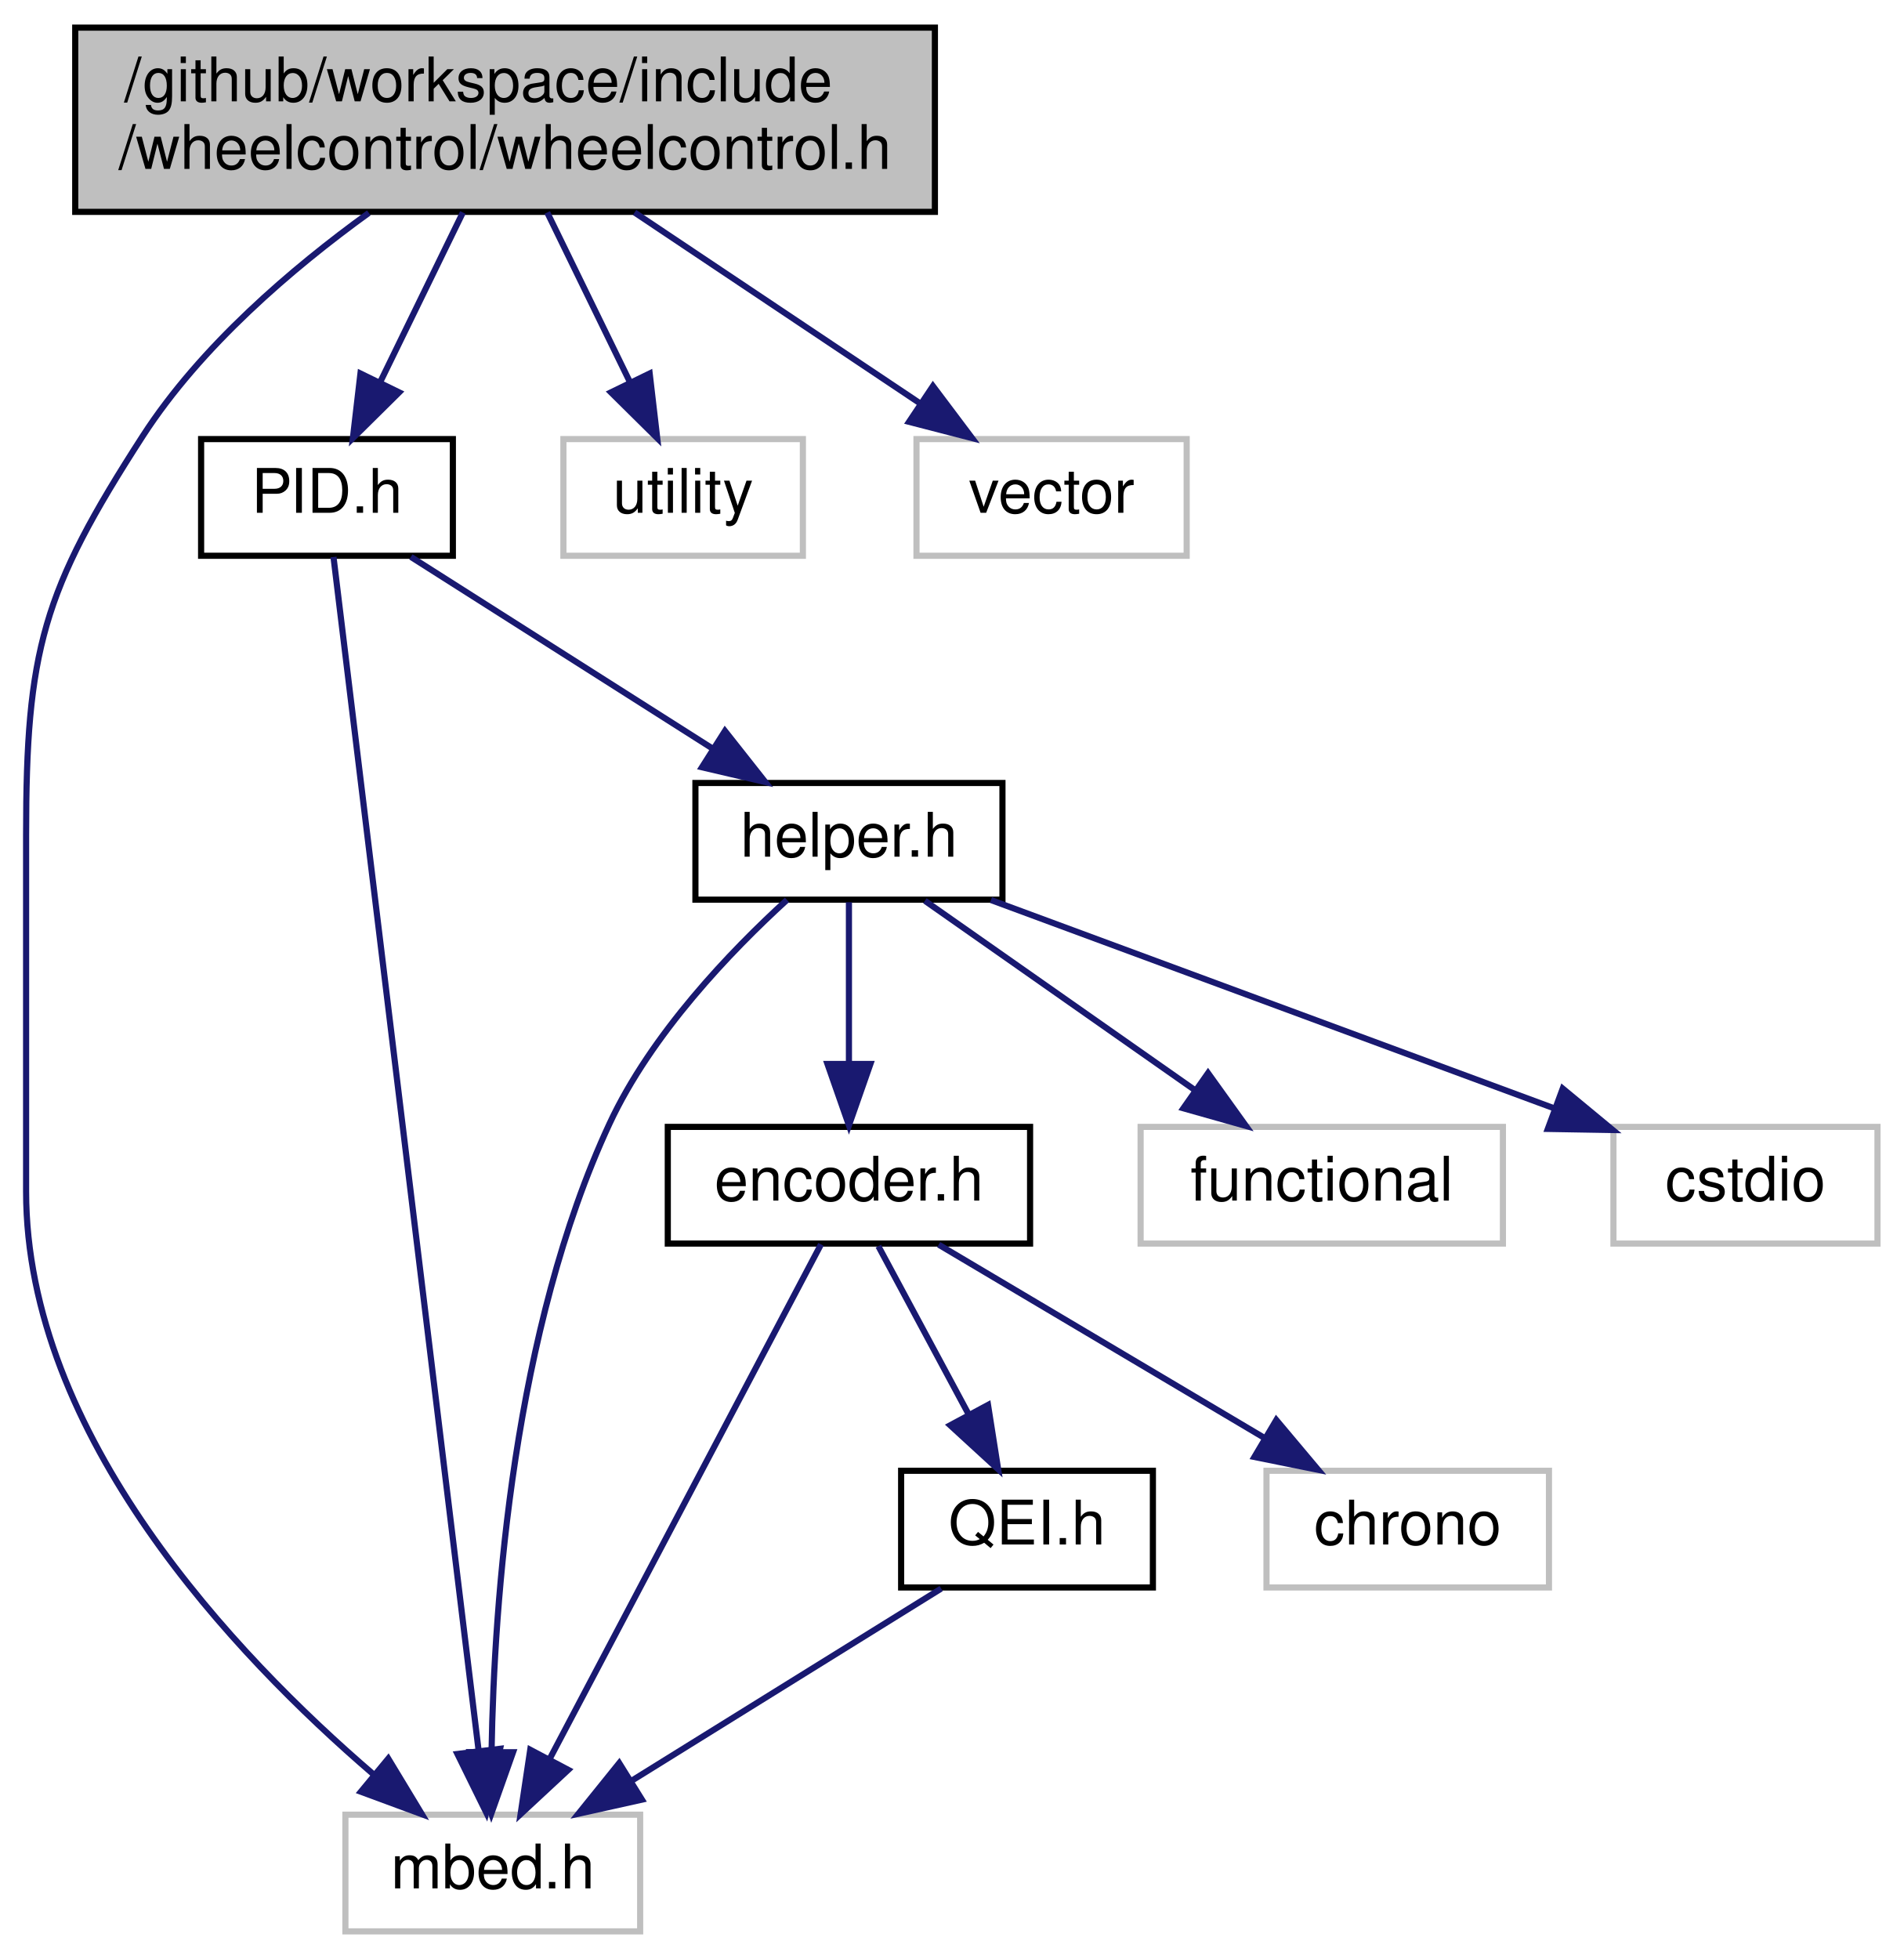
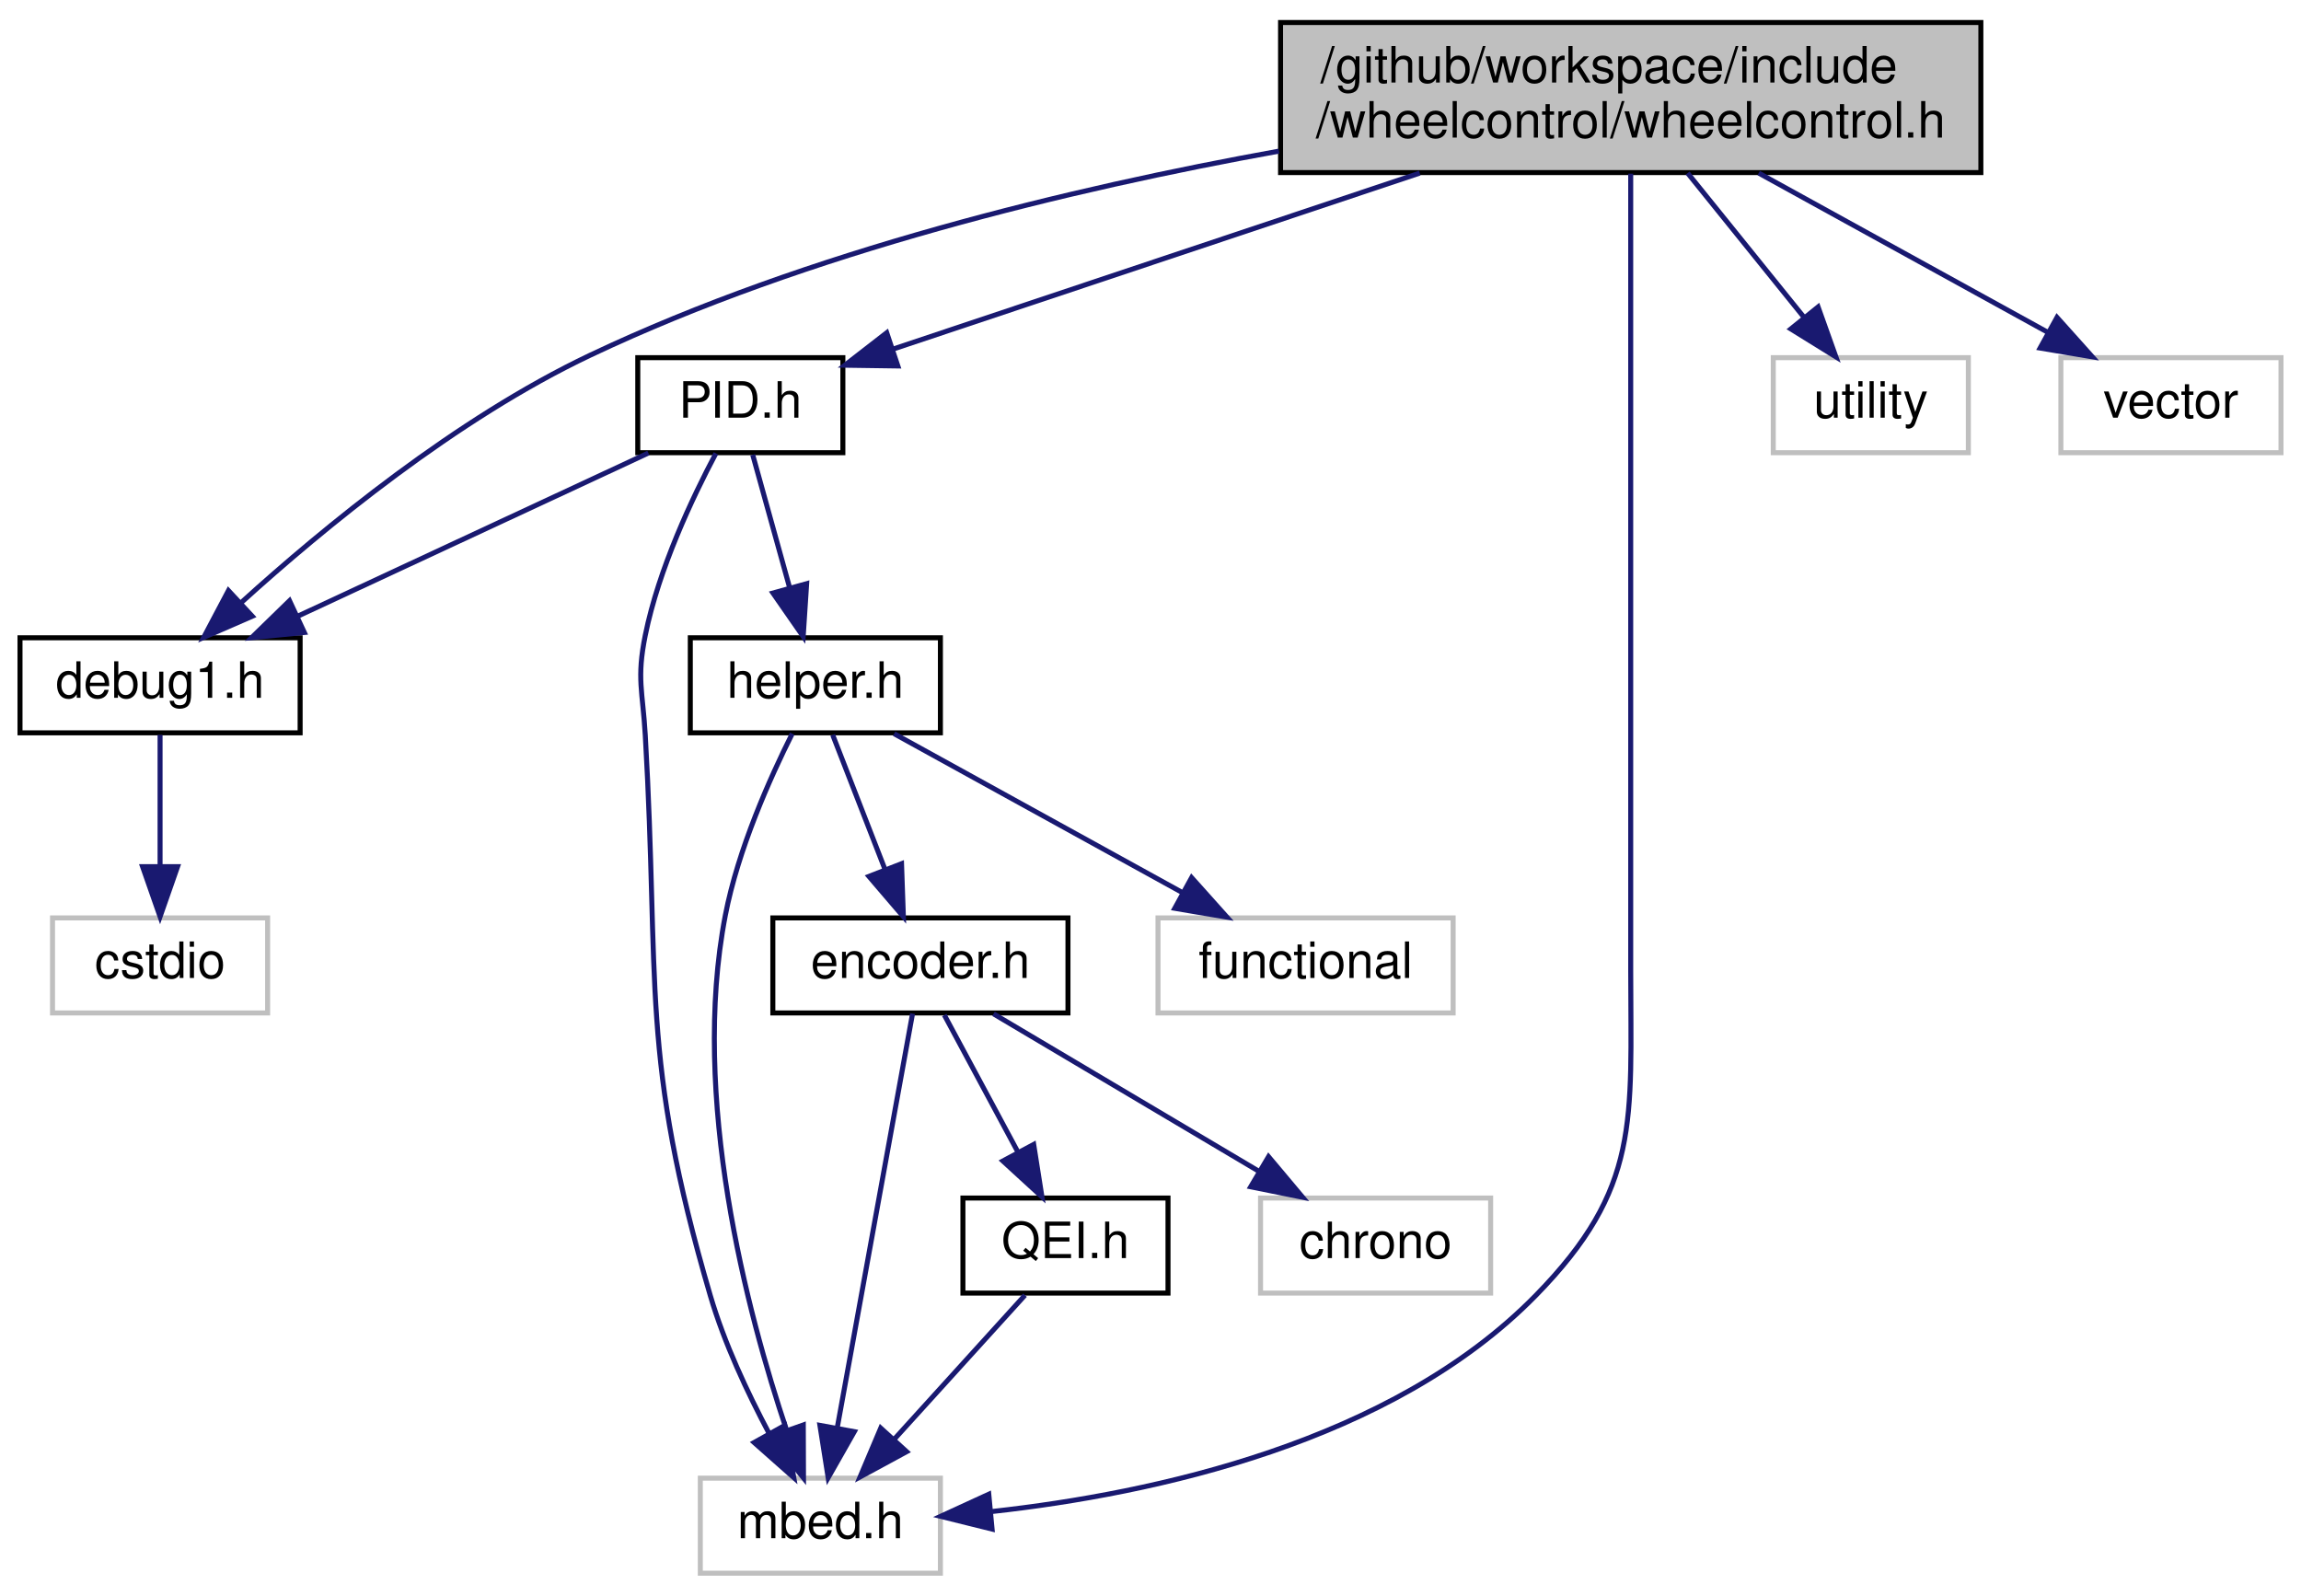
- <svg xmlns="http://www.w3.org/2000/svg" xmlns:xlink="http://www.w3.org/1999/xlink" width="310pt" height="319pt" viewBox="0.00 0.00 309.50 319.00">
+ <svg xmlns="http://www.w3.org/2000/svg" xmlns:xlink="http://www.w3.org/1999/xlink" width="460pt" height="319pt" viewBox="0.00 0.00 460.00 319.00">
  <g id="graph0" class="graph" transform="scale(1 1) rotate(0) translate(4 315)">
    <g id="node1" class="node">
      <g id="a_node1">
        <a xlink:title=" ">
-           <polygon fill="#bfbfbf" stroke="black" points="8,-280.5 8,-310.5 148,-310.5 148,-280.5 8,-280.5" />
-           <text text-anchor="start" x="16" y="-298.5" font-family="Helvetica,sans-Serif" font-size="10.00">/github/workspace/include</text>
-           <text text-anchor="middle" x="78" y="-287.5" font-family="Helvetica,sans-Serif" font-size="10.00">/wheelcontrol/wheelcontrol.h</text>
+           <polygon fill="#bfbfbf" stroke="black" points="252,-280.5 252,-310.5 392,-310.5 392,-280.5 252,-280.5" />
+           <text text-anchor="start" x="260" y="-298.5" font-family="Helvetica,sans-Serif" font-size="10.00">/github/workspace/include</text>
+           <text text-anchor="middle" x="322" y="-287.5" font-family="Helvetica,sans-Serif" font-size="10.00">/wheelcontrol/wheelcontrol.h</text>
        </a>
      </g>
    </g>
    <g id="node2" class="node">
      <g id="a_node2">
-         <a xlink:title=" ">
-           <polygon fill="none" stroke="#bfbfbf" points="52,-0.5 52,-19.5 100,-19.5 100,-0.5 52,-0.5" />
-           <text text-anchor="middle" x="76" y="-7.5" font-family="Helvetica,sans-Serif" font-size="10.00">mbed.h</text>
+         <a xlink:href="debug1_8h.html" target="_top" xlink:title=" ">
+           <polygon fill="none" stroke="black" points="0,-168.5 0,-187.5 56,-187.5 56,-168.5 0,-168.5" />
+           <text text-anchor="middle" x="28" y="-175.5" font-family="Helvetica,sans-Serif" font-size="10.00">debug1.h</text>
        </a>
      </g>
    </g>
    <g id="edge1" class="edge">
-       <path fill="none" stroke="midnightblue" d="M55.81,-280.33C43.35,-271.32 28.44,-258.61 19,-244 2.67,-218.72 0,-209.1 0,-179 0,-179 0,-179 0,-121 0,-81.28 33.96,-45.5 56.48,-26.15" />
-       <polygon fill="midnightblue" stroke="midnightblue" points="58.98,-28.63 64.46,-19.57 54.52,-23.24 58.98,-28.63" />
+       <path fill="none" stroke="midnightblue" d="M251.68,-284.79C210.2,-277.3 157.48,-264.61 114,-244 87.21,-231.3 60.65,-209.43 44.29,-194.6" />
+       <polygon fill="midnightblue" stroke="midnightblue" points="46.43,-191.81 36.72,-187.58 41.67,-196.94 46.43,-191.81" />
+     </g>
+     <g id="node4" class="node">
+       <g id="a_node4">
+         <a xlink:title=" ">
+           <polygon fill="none" stroke="#bfbfbf" points="136,-0.5 136,-19.5 184,-19.5 184,-0.5 136,-0.5" />
+           <text text-anchor="middle" x="160" y="-7.5" font-family="Helvetica,sans-Serif" font-size="10.00">mbed.h</text>
+         </a>
+       </g>
+     </g>
+     <g id="edge3" class="edge">
+       <path fill="none" stroke="midnightblue" d="M322,-280.28C322,-258.48 322,-215.49 322,-179 322,-179 322,-179 322,-121 322,-90.9 324.06,-77.5 303,-56 274.28,-26.69 226.69,-16.41 194.37,-12.84" />
+       <polygon fill="midnightblue" stroke="midnightblue" points="194.33,-9.32 184.04,-11.87 193.67,-16.29 194.33,-9.32" />
+     </g>
+     <g id="node5" class="node">
+       <g id="a_node5">
+         <a xlink:href="_p_i_d_8h.html" target="_top" xlink:title=" ">
+           <polygon fill="none" stroke="black" points="123.5,-224.5 123.5,-243.5 164.5,-243.5 164.5,-224.5 123.5,-224.5" />
+           <text text-anchor="middle" x="144" y="-231.5" font-family="Helvetica,sans-Serif" font-size="10.00">PID.h</text>
+         </a>
+       </g>
+     </g>
+     <g id="edge4" class="edge">
+       <path fill="none" stroke="midnightblue" d="M279.82,-280.4C247.45,-269.58 203.52,-254.9 174.5,-245.2" />
+       <polygon fill="midnightblue" stroke="midnightblue" points="175.49,-241.84 164.9,-241.99 173.27,-248.48 175.49,-241.84" />
+     </g>
+     <g id="node11" class="node">
+       <g id="a_node11">
+         <a xlink:title=" ">
+           <polygon fill="none" stroke="#bfbfbf" points="350.5,-224.5 350.5,-243.5 389.5,-243.5 389.5,-224.5 350.5,-224.5" />
+           <text text-anchor="middle" x="370" y="-231.5" font-family="Helvetica,sans-Serif" font-size="10.00">utility</text>
+         </a>
+       </g>
+     </g>
+     <g id="edge15" class="edge">
+       <path fill="none" stroke="midnightblue" d="M333.38,-280.4C340.35,-271.75 349.31,-260.64 356.63,-251.58" />
+       <polygon fill="midnightblue" stroke="midnightblue" points="359.46,-253.64 363.02,-243.66 354.01,-249.24 359.46,-253.64" />
+     </g>
+     <g id="node12" class="node">
+       <g id="a_node12">
+         <a xlink:title=" ">
+           <polygon fill="none" stroke="#bfbfbf" points="408,-224.5 408,-243.5 452,-243.5 452,-224.5 408,-224.5" />
+           <text text-anchor="middle" x="430" y="-231.5" font-family="Helvetica,sans-Serif" font-size="10.00">vector</text>
+         </a>
+       </g>
+     </g>
+     <g id="edge16" class="edge">
+       <path fill="none" stroke="midnightblue" d="M347.59,-280.4C365.07,-270.77 388.09,-258.09 405.36,-248.58" />
+       <polygon fill="midnightblue" stroke="midnightblue" points="407.22,-251.55 414.29,-243.66 403.84,-245.42 407.22,-251.55" />
    </g>
    <g id="node3" class="node">
      <g id="a_node3">
-         <a xlink:href="_p_i_d_8h.html" target="_top" xlink:title=" ">
-           <polygon fill="none" stroke="black" points="28.5,-224.5 28.5,-243.5 69.5,-243.5 69.5,-224.5 28.5,-224.5" />
-           <text text-anchor="middle" x="49" y="-231.5" font-family="Helvetica,sans-Serif" font-size="10.00">PID.h</text>
+         <a xlink:title=" ">
+           <polygon fill="none" stroke="#bfbfbf" points="6.5,-112.5 6.5,-131.5 49.5,-131.5 49.5,-112.5 6.5,-112.5" />
+           <text text-anchor="middle" x="28" y="-119.5" font-family="Helvetica,sans-Serif" font-size="10.00">cstdio</text>
        </a>
      </g>
    </g>
    <g id="edge2" class="edge">
-       <path fill="none" stroke="midnightblue" d="M71.13,-280.4C67.09,-272.11 61.94,-261.55 57.63,-252.71" />
-       <polygon fill="midnightblue" stroke="midnightblue" points="60.75,-251.11 53.22,-243.66 54.45,-254.18 60.75,-251.11" />
+       <path fill="none" stroke="midnightblue" d="M28,-168.08C28,-161.01 28,-150.86 28,-141.99" />
+       <polygon fill="midnightblue" stroke="midnightblue" points="31.5,-141.75 28,-131.75 24.5,-141.75 31.5,-141.75" />
+     </g>
+     <g id="edge5" class="edge">
+       <path fill="none" stroke="midnightblue" d="M125.62,-224.44C106.78,-215.68 77.27,-201.94 55.62,-191.86" />
+       <polygon fill="midnightblue" stroke="midnightblue" points="56.84,-188.56 46.29,-187.52 53.88,-194.91 56.84,-188.56" />
+     </g>
+     <g id="edge14" class="edge">
+       <path fill="none" stroke="midnightblue" d="M139.12,-224.37C134.44,-215.55 127.69,-201.3 125,-188 123.24,-179.29 124.49,-176.87 125,-168 127.89,-117.97 123.9,-104.09 138,-56 140.78,-46.51 145.44,-36.57 149.75,-28.45" />
+       <polygon fill="midnightblue" stroke="midnightblue" points="152.87,-30.04 154.69,-19.61 146.76,-26.63 152.87,-30.04" />
+     </g>
+     <g id="node6" class="node">
+       <g id="a_node6">
+         <a xlink:href="helper_8h.html" target="_top" xlink:title=" ">
+           <polygon fill="none" stroke="black" points="134,-168.5 134,-187.5 184,-187.5 184,-168.5 134,-168.5" />
+           <text text-anchor="middle" x="159" y="-175.5" font-family="Helvetica,sans-Serif" font-size="10.00">helper.h</text>
+         </a>
+       </g>
+     </g>
+     <g id="edge6" class="edge">
+       <path fill="none" stroke="midnightblue" d="M146.48,-224.08C148.49,-216.85 151.39,-206.41 153.89,-197.4" />
+       <polygon fill="midnightblue" stroke="midnightblue" points="157.26,-198.32 156.57,-187.75 150.52,-196.45 157.26,-198.32" />
+     </g>
+     <g id="edge12" class="edge">
+       <path fill="none" stroke="midnightblue" d="M154.38,-168.34C149.94,-159.49 143.55,-145.22 141,-132 133.99,-95.6 145.33,-52.68 153.29,-28.98" />
+       <polygon fill="midnightblue" stroke="midnightblue" points="156.59,-30.14 156.63,-19.54 149.99,-27.8 156.59,-30.14" />
+     </g>
+     <g id="node7" class="node">
+       <g id="a_node7">
+         <a xlink:href="encoder_8h.html" target="_top" xlink:title=" ">
+           <polygon fill="none" stroke="black" points="150.5,-112.5 150.5,-131.5 209.5,-131.5 209.5,-112.5 150.5,-112.5" />
+           <text text-anchor="middle" x="180" y="-119.5" font-family="Helvetica,sans-Serif" font-size="10.00">encoder.h</text>
+         </a>
+       </g>
+     </g>
+     <g id="edge7" class="edge">
+       <path fill="none" stroke="midnightblue" d="M162.47,-168.08C165.31,-160.77 169.43,-150.18 172.96,-141.1" />
+       <polygon fill="midnightblue" stroke="midnightblue" points="176.23,-142.34 176.6,-131.75 169.71,-139.8 176.23,-142.34" />
    </g>
    <g id="node10" class="node">
      <g id="a_node10">
        <a xlink:title=" ">
-           <polygon fill="none" stroke="#bfbfbf" points="87.5,-224.5 87.5,-243.5 126.5,-243.5 126.5,-224.5 87.5,-224.5" />
-           <text text-anchor="middle" x="107" y="-231.5" font-family="Helvetica,sans-Serif" font-size="10.00">utility</text>
+           <polygon fill="none" stroke="#bfbfbf" points="227.5,-112.5 227.5,-131.5 286.5,-131.5 286.5,-112.5 227.5,-112.5" />
+           <text text-anchor="middle" x="257" y="-119.5" font-family="Helvetica,sans-Serif" font-size="10.00">functional</text>
        </a>
      </g>
    </g>
    <g id="edge13" class="edge">
-       <path fill="none" stroke="midnightblue" d="M84.87,-280.4C88.91,-272.11 94.06,-261.55 98.37,-252.71" />
-       <polygon fill="midnightblue" stroke="midnightblue" points="101.55,-254.18 102.78,-243.66 95.25,-251.11 101.55,-254.18" />
+       <path fill="none" stroke="midnightblue" d="M174.75,-168.32C190.32,-159.74 214.38,-146.49 232.46,-136.52" />
+       <polygon fill="midnightblue" stroke="midnightblue" points="234.22,-139.55 241.29,-131.65 230.85,-133.42 234.22,-139.55" />
    </g>
-     <g id="node11" class="node">
-       <g id="a_node11">
-         <a xlink:title=" ">
-           <polygon fill="none" stroke="#bfbfbf" points="145,-224.5 145,-243.5 189,-243.5 189,-224.5 145,-224.5" />
-           <text text-anchor="middle" x="167" y="-231.5" font-family="Helvetica,sans-Serif" font-size="10.00">vector</text>
+     <g id="edge10" class="edge">
+       <path fill="none" stroke="midnightblue" d="M178.43,-112.37C175.2,-94.62 167.76,-53.67 163.38,-29.6" />
+       <polygon fill="midnightblue" stroke="midnightblue" points="166.79,-28.8 161.56,-19.59 159.91,-30.06 166.79,-28.8" />
+     </g>
+     <g id="node8" class="node">
+       <g id="a_node8">
+         <a xlink:href="_q_e_i_8h.html" target="_top" xlink:title=" ">
+           <polygon fill="none" stroke="black" points="188.5,-56.5 188.5,-75.5 229.5,-75.5 229.5,-56.5 188.5,-56.5" />
+           <text text-anchor="middle" x="209" y="-63.5" font-family="Helvetica,sans-Serif" font-size="10.00">QEI.h</text>
        </a>
      </g>
    </g>
-     <g id="edge14" class="edge">
-       <path fill="none" stroke="midnightblue" d="M99.09,-280.4C113.09,-271.04 131.41,-258.79 145.49,-249.38" />
-       <polygon fill="midnightblue" stroke="midnightblue" points="147.68,-252.13 154.05,-243.66 143.79,-246.31 147.68,-252.13" />
-     </g>
-     <g id="edge12" class="edge">
-       <path fill="none" stroke="midnightblue" d="M50.06,-224.3C54.03,-191.63 68.11,-75.87 73.69,-29.96" />
-       <polygon fill="midnightblue" stroke="midnightblue" points="77.19,-30.23 74.92,-19.88 70.24,-29.39 77.19,-30.23" />
-     </g>
-     <g id="node4" class="node">
-       <g id="a_node4">
-         <a xlink:href="helper_8h.html" target="_top" xlink:title=" ">
-           <polygon fill="none" stroke="black" points="109,-168.5 109,-187.5 159,-187.5 159,-168.5 109,-168.5" />
-           <text text-anchor="middle" x="134" y="-175.5" font-family="Helvetica,sans-Serif" font-size="10.00">helper.h</text>
-         </a>
-       </g>
-     </g>
-     <g id="edge3" class="edge">
-       <path fill="none" stroke="midnightblue" d="M62.66,-224.32C75.92,-215.9 96.27,-202.97 111.85,-193.07" />
-       <polygon fill="midnightblue" stroke="midnightblue" points="113.81,-195.97 120.38,-187.65 110.06,-190.06 113.81,-195.97" />
-     </g>
-     <g id="edge9" class="edge">
-       <path fill="none" stroke="midnightblue" d="M123.91,-168.46C114.79,-160.14 101.8,-146.63 95,-132 79.38,-98.37 76.22,-54.41 75.8,-29.8" />
-       <polygon fill="midnightblue" stroke="midnightblue" points="79.3,-29.67 75.76,-19.68 72.3,-29.69 79.3,-29.67" />
-     </g>
-     <g id="node5" class="node">
-       <g id="a_node5">
-         <a xlink:href="encoder_8h.html" target="_top" xlink:title=" ">
-           <polygon fill="none" stroke="black" points="104.5,-112.5 104.5,-131.5 163.5,-131.5 163.5,-112.5 104.5,-112.5" />
-           <text text-anchor="middle" x="134" y="-119.5" font-family="Helvetica,sans-Serif" font-size="10.00">encoder.h</text>
-         </a>
-       </g>
-     </g>
-     <g id="edge4" class="edge">
-       <path fill="none" stroke="midnightblue" d="M134,-168.08C134,-161.01 134,-150.86 134,-141.99" />
-       <polygon fill="midnightblue" stroke="midnightblue" points="137.5,-141.75 134,-131.75 130.5,-141.75 137.5,-141.75" />
-     </g>
-     <g id="node8" class="node">
-       <g id="a_node8">
-         <a xlink:title=" ">
-           <polygon fill="none" stroke="#bfbfbf" points="181.5,-112.5 181.5,-131.5 240.5,-131.5 240.5,-112.5 181.5,-112.5" />
-           <text text-anchor="middle" x="211" y="-119.5" font-family="Helvetica,sans-Serif" font-size="10.00">functional</text>
-         </a>
-       </g>
-     </g>
-     <g id="edge10" class="edge">
-       <path fill="none" stroke="midnightblue" d="M146.37,-168.32C158.16,-160.06 176.13,-147.45 190.14,-137.63" />
-       <polygon fill="midnightblue" stroke="midnightblue" points="192.48,-140.26 198.66,-131.65 188.46,-134.53 192.48,-140.26" />
+     <g id="edge8" class="edge">
+       <path fill="none" stroke="midnightblue" d="M184.79,-112.08C188.76,-104.69 194.53,-93.95 199.43,-84.81" />
+       <polygon fill="midnightblue" stroke="midnightblue" points="202.65,-86.22 204.3,-75.75 196.49,-82.91 202.65,-86.22" />
    </g>
    <g id="node9" class="node">
      <g id="a_node9">
        <a xlink:title=" ">
-           <polygon fill="none" stroke="#bfbfbf" points="258.5,-112.5 258.5,-131.5 301.5,-131.5 301.5,-112.5 258.5,-112.5" />
-           <text text-anchor="middle" x="280" y="-119.5" font-family="Helvetica,sans-Serif" font-size="10.00">cstdio</text>
+           <polygon fill="none" stroke="#bfbfbf" points="248,-56.5 248,-75.5 294,-75.5 294,-56.5 248,-56.5" />
+           <text text-anchor="middle" x="271" y="-63.5" font-family="Helvetica,sans-Serif" font-size="10.00">chrono</text>
        </a>
      </g>
    </g>
    <g id="edge11" class="edge">
-       <path fill="none" stroke="midnightblue" d="M157.13,-168.44C181.91,-159.28 221.37,-144.68 248.86,-134.52" />
-       <polygon fill="midnightblue" stroke="midnightblue" points="250.24,-137.74 258.4,-130.99 247.81,-131.17 250.24,-137.74" />
+       <path fill="none" stroke="midnightblue" d="M194.62,-112.32C208.95,-103.82 231.01,-90.73 247.75,-80.8" />
+       <polygon fill="midnightblue" stroke="midnightblue" points="249.6,-83.77 256.42,-75.65 246.03,-77.75 249.6,-83.77" />
    </g>
-     <g id="edge7" class="edge">
-       <path fill="none" stroke="midnightblue" d="M129.45,-112.37C119.96,-94.38 97.91,-52.55 85.29,-28.63" />
-       <polygon fill="midnightblue" stroke="midnightblue" points="88.29,-26.8 80.53,-19.59 82.1,-30.07 88.29,-26.8" />
-     </g>
-     <g id="node6" class="node">
-       <g id="a_node6">
-         <a xlink:href="_q_e_i_8h.html" target="_top" xlink:title=" ">
-           <polygon fill="none" stroke="black" points="142.5,-56.5 142.5,-75.5 183.5,-75.5 183.5,-56.5 142.5,-56.5" />
-           <text text-anchor="middle" x="163" y="-63.5" font-family="Helvetica,sans-Serif" font-size="10.00">QEI.h</text>
-         </a>
-       </g>
-     </g>
-     <g id="edge5" class="edge">
-       <path fill="none" stroke="midnightblue" d="M138.79,-112.08C142.76,-104.69 148.53,-93.95 153.43,-84.81" />
-       <polygon fill="midnightblue" stroke="midnightblue" points="156.65,-86.22 158.3,-75.75 150.49,-82.91 156.65,-86.22" />
-     </g>
-     <g id="node7" class="node">
-       <g id="a_node7">
-         <a xlink:title=" ">
-           <polygon fill="none" stroke="#bfbfbf" points="202,-56.5 202,-75.5 248,-75.5 248,-56.5 202,-56.5" />
-           <text text-anchor="middle" x="225" y="-63.5" font-family="Helvetica,sans-Serif" font-size="10.00">chrono</text>
-         </a>
-       </g>
-     </g>
-     <g id="edge8" class="edge">
-       <path fill="none" stroke="midnightblue" d="M148.62,-112.32C162.95,-103.82 185.01,-90.73 201.75,-80.8" />
-       <polygon fill="midnightblue" stroke="midnightblue" points="203.6,-83.77 210.42,-75.65 200.03,-77.75 203.6,-83.77" />
-     </g>
-     <g id="edge6" class="edge">
-       <path fill="none" stroke="midnightblue" d="M149.02,-56.32C135.45,-47.9 114.62,-34.97 98.68,-25.07" />
-       <polygon fill="midnightblue" stroke="midnightblue" points="100.29,-21.95 89.94,-19.65 96.59,-27.9 100.29,-21.95" />
+     <g id="edge9" class="edge">
+       <path fill="none" stroke="midnightblue" d="M200.91,-56.08C193.84,-48.3 183.41,-36.8 174.85,-27.37" />
+       <polygon fill="midnightblue" stroke="midnightblue" points="177.25,-24.8 167.94,-19.75 172.07,-29.51 177.25,-24.8" />
    </g>
  </g>
</svg>
